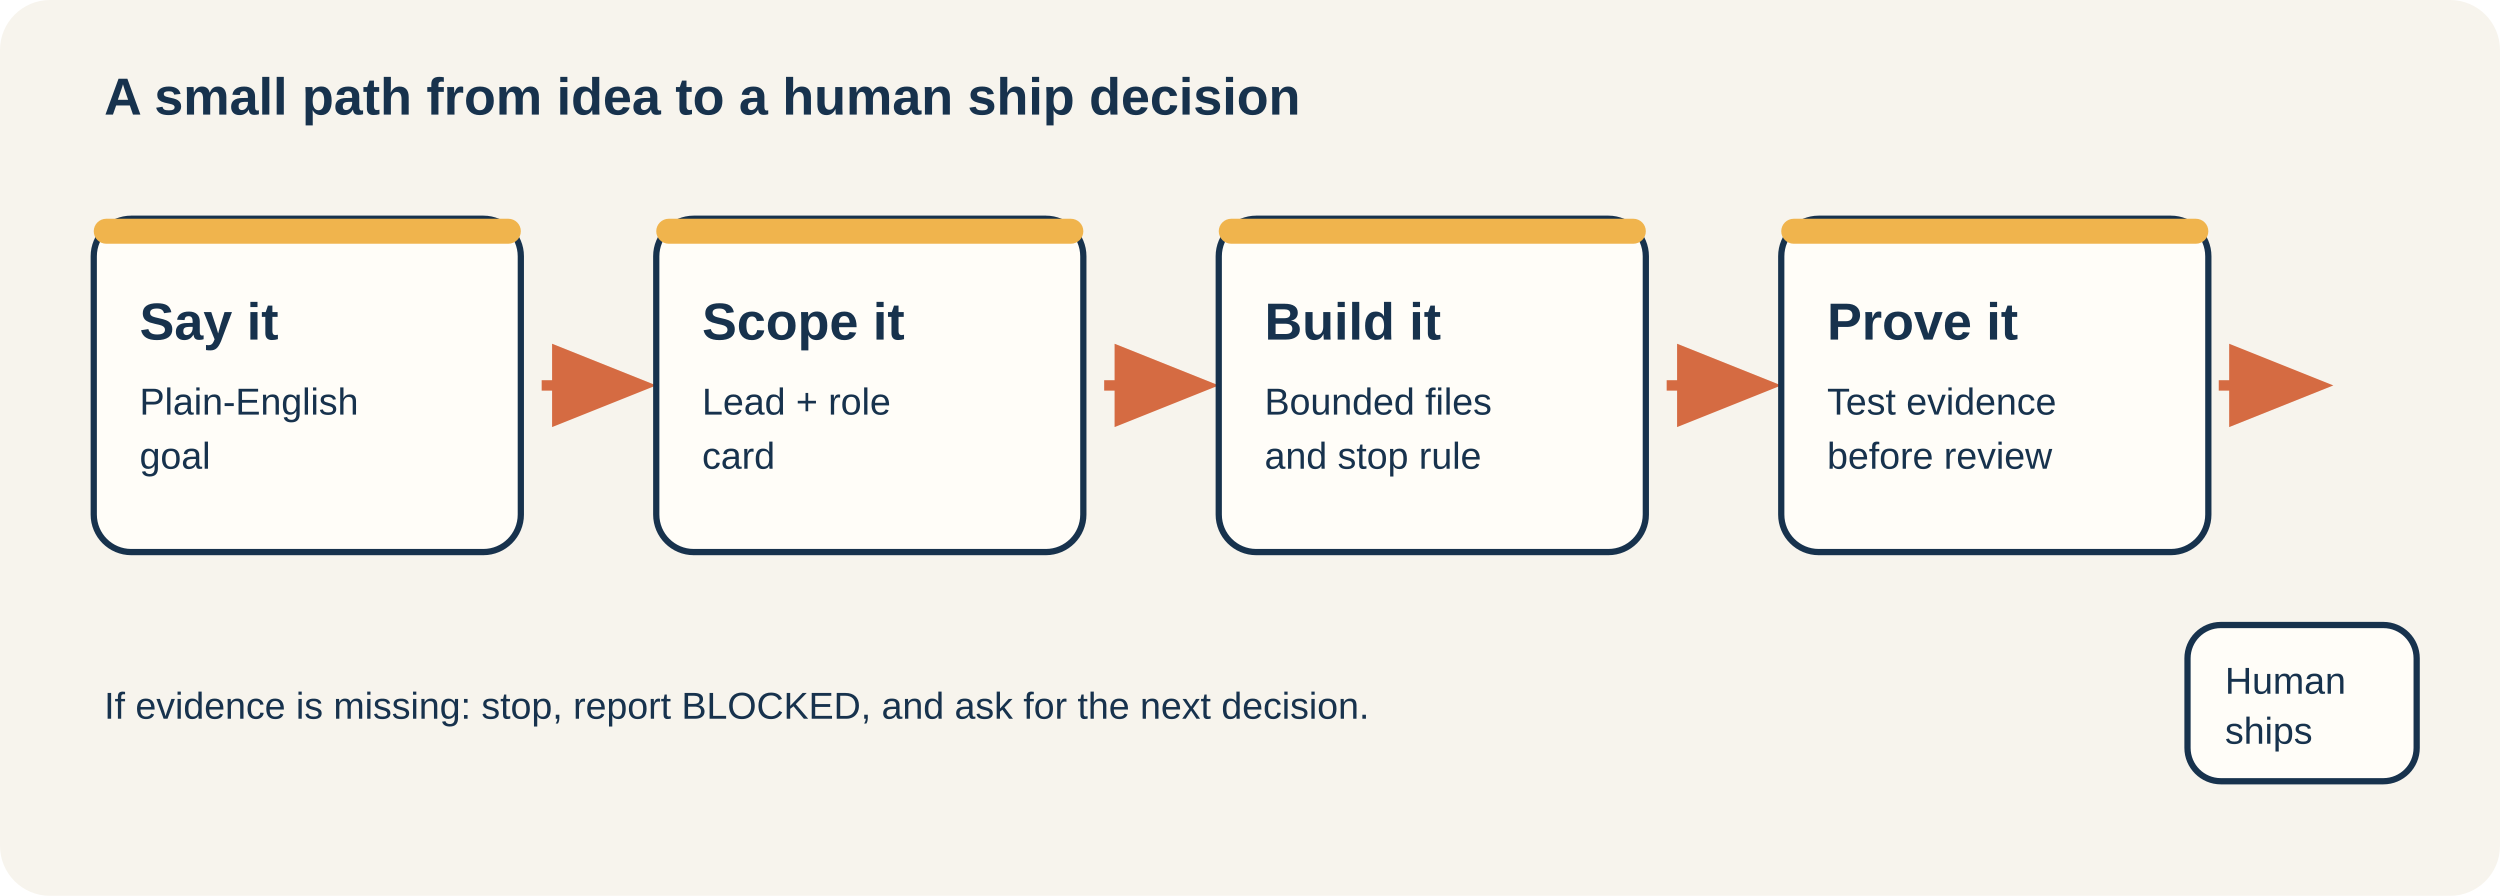
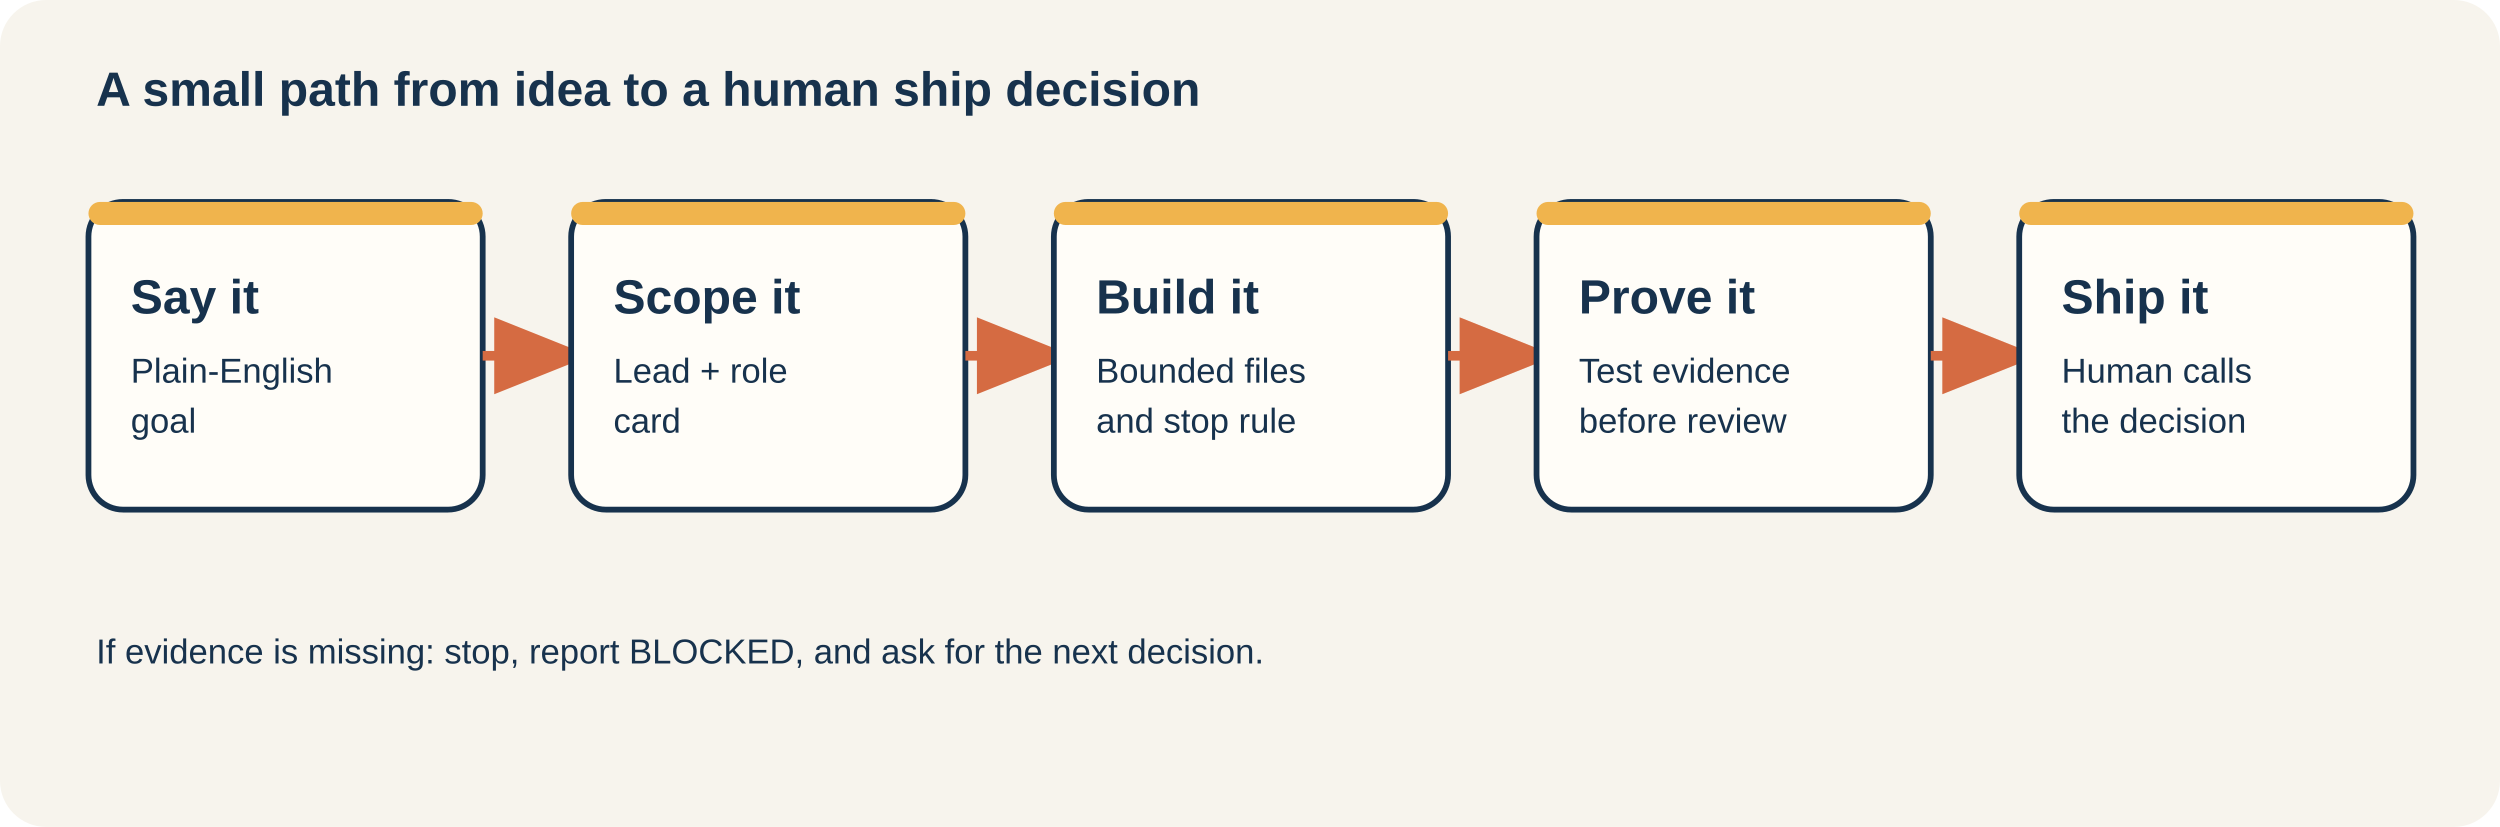
- <svg xmlns="http://www.w3.org/2000/svg" viewBox="0 0 1200 430" role="img" aria-labelledby="title desc">
+ <svg xmlns="http://www.w3.org/2000/svg" viewBox="0 0 1300 430" role="img" aria-labelledby="title desc">
  <style>
    .bg { fill: #f7f4ed; }
    .card { fill: #fffdf8; stroke: #17324d; stroke-width: 3; }
    .accent { fill: #f0b44d; }
    .ink { fill: #17324d; font-family: Arial, sans-serif; }
    .label { font-size: 25px; font-weight: 700; }
    .note { font-size: 18px; }
    .arrow { fill: none; stroke: #d56b42; stroke-width: 5; marker-end: url(#arrowhead); }
  </style>
  <defs>
    <marker id="arrowhead" markerWidth="10" markerHeight="8" refX="8" refY="4" orient="auto">
      <path d="M0,0 L10,4 L0,8 Z" fill="#d56b42" />
    </marker>
  </defs>
-   <rect class="bg" width="1200" height="430" rx="24" />
+   <rect class="bg" width="1300" height="430" rx="24" />
  <text class="ink label" x="50" y="55">A small path from idea to a human ship decision</text>
-   <g transform="translate(45 105)">
+   <g transform="translate(46 105)">
    <rect class="card" width="205" height="160" rx="18" />
    <rect class="accent" width="205" height="12" rx="6" />
    <text class="ink label" x="22" y="58">Say it</text>
    <text class="ink note" x="22" y="94">Plain-English</text>
    <text class="ink note" x="22" y="120">goal</text>
  </g>
-   <path class="arrow" d="M260 185 H305" />
-   <g transform="translate(315 105)">
+   <path class="arrow" d="M251 185 H297" />
+   <g transform="translate(297 105)">
    <rect class="card" width="205" height="160" rx="18" />
    <rect class="accent" width="205" height="12" rx="6" />
    <text class="ink label" x="22" y="58">Scope it</text>
    <text class="ink note" x="22" y="94">Lead + role</text>
    <text class="ink note" x="22" y="120">card</text>
  </g>
-   <path class="arrow" d="M530 185 H575" />
-   <g transform="translate(585 105)">
+   <path class="arrow" d="M502 185 H548" />
+   <g transform="translate(548 105)">
    <rect class="card" width="205" height="160" rx="18" />
    <rect class="accent" width="205" height="12" rx="6" />
    <text class="ink label" x="22" y="58">Build it</text>
    <text class="ink note" x="22" y="94">Bounded files</text>
    <text class="ink note" x="22" y="120">and stop rule</text>
  </g>
-   <path class="arrow" d="M800 185 H845" />
-   <g transform="translate(855 105)">
+   <path class="arrow" d="M753 185 H799" />
+   <g transform="translate(799 105)">
    <rect class="card" width="205" height="160" rx="18" />
    <rect class="accent" width="205" height="12" rx="6" />
    <text class="ink label" x="22" y="58">Prove it</text>
    <text class="ink note" x="22" y="94">Test evidence</text>
    <text class="ink note" x="22" y="120">before review</text>
  </g>
-   <path class="arrow" d="M1065 185 H1110" />
-   <g transform="translate(1050 300)">
-     <rect class="card" width="110" height="75" rx="16" />
-     <text class="ink note" x="18" y="33">Human</text>
-     <text class="ink note" x="18" y="57">ships</text>
+   <path class="arrow" d="M1004 185 H1050" />
+   <g transform="translate(1050 105)">
+     <rect class="card" width="205" height="160" rx="18" />
+     <rect class="accent" width="205" height="12" rx="6" />
+     <text class="ink label" x="22" y="58">Ship it</text>
+     <text class="ink note" x="22" y="94">Human calls</text>
+     <text class="ink note" x="22" y="120">the decision</text>
  </g>
  <text class="ink note" x="50" y="345">If evidence is missing: stop, report BLOCKED, and ask for the next decision.</text>
</svg>
